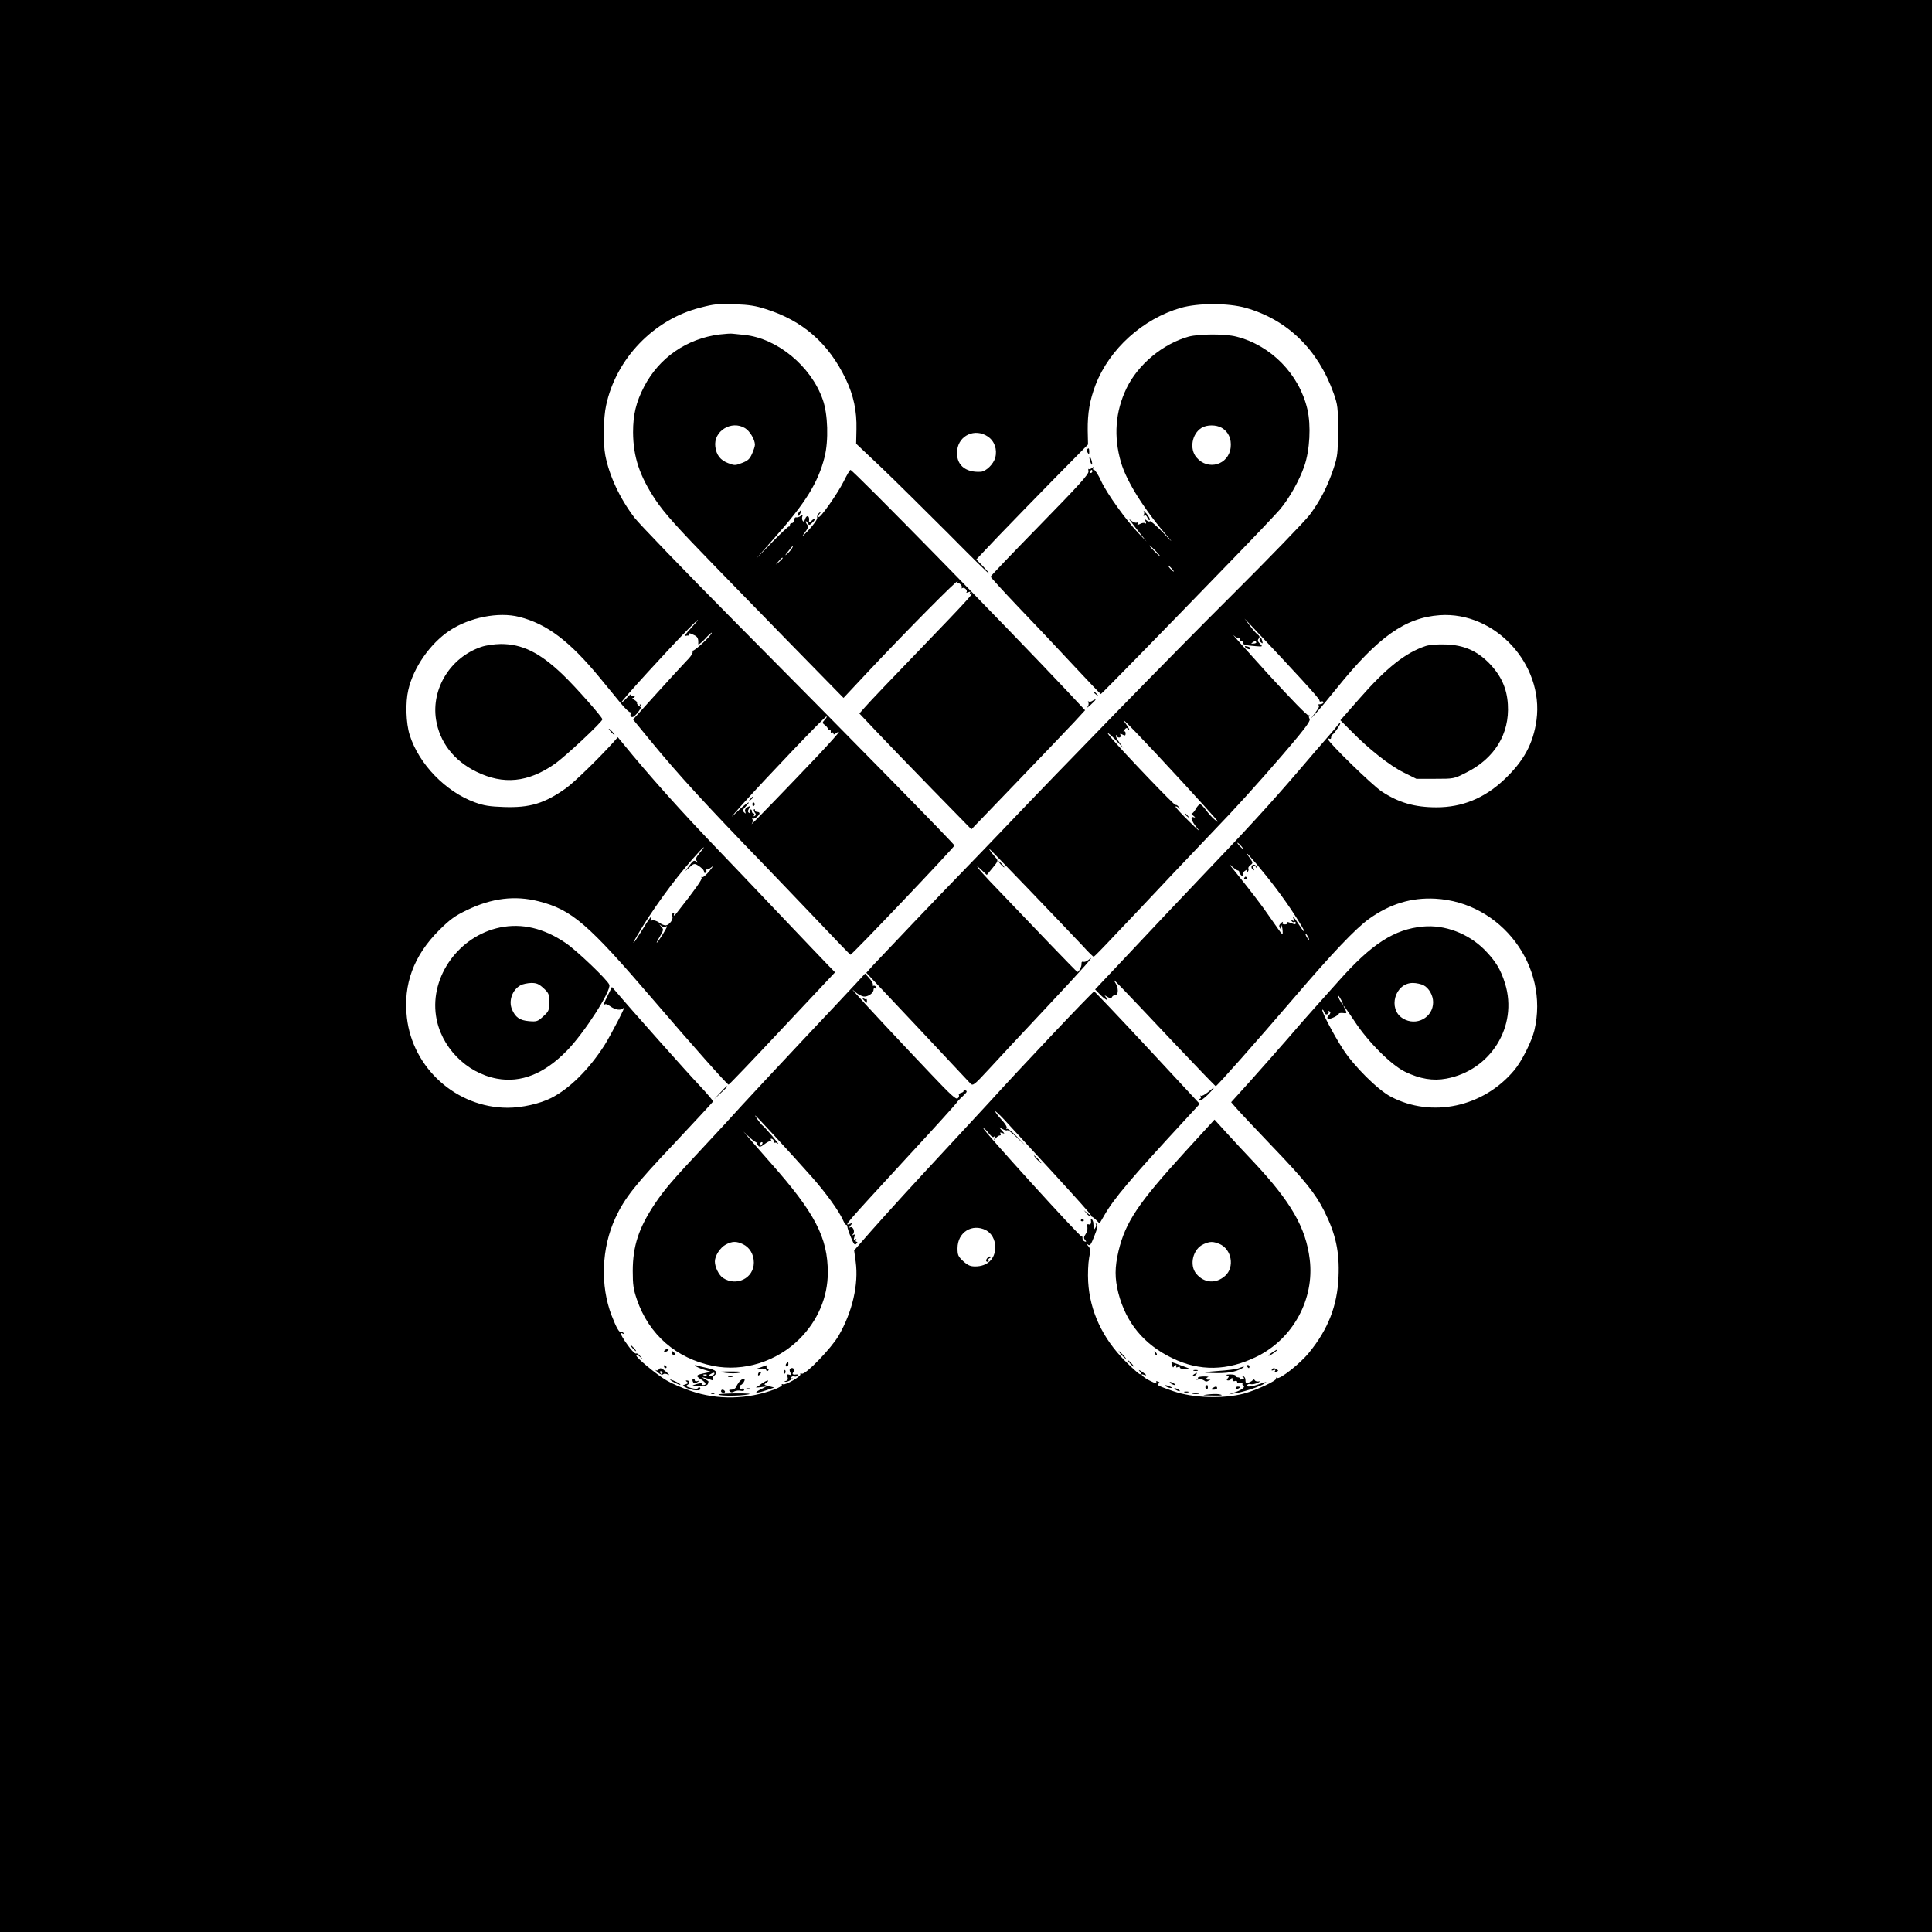
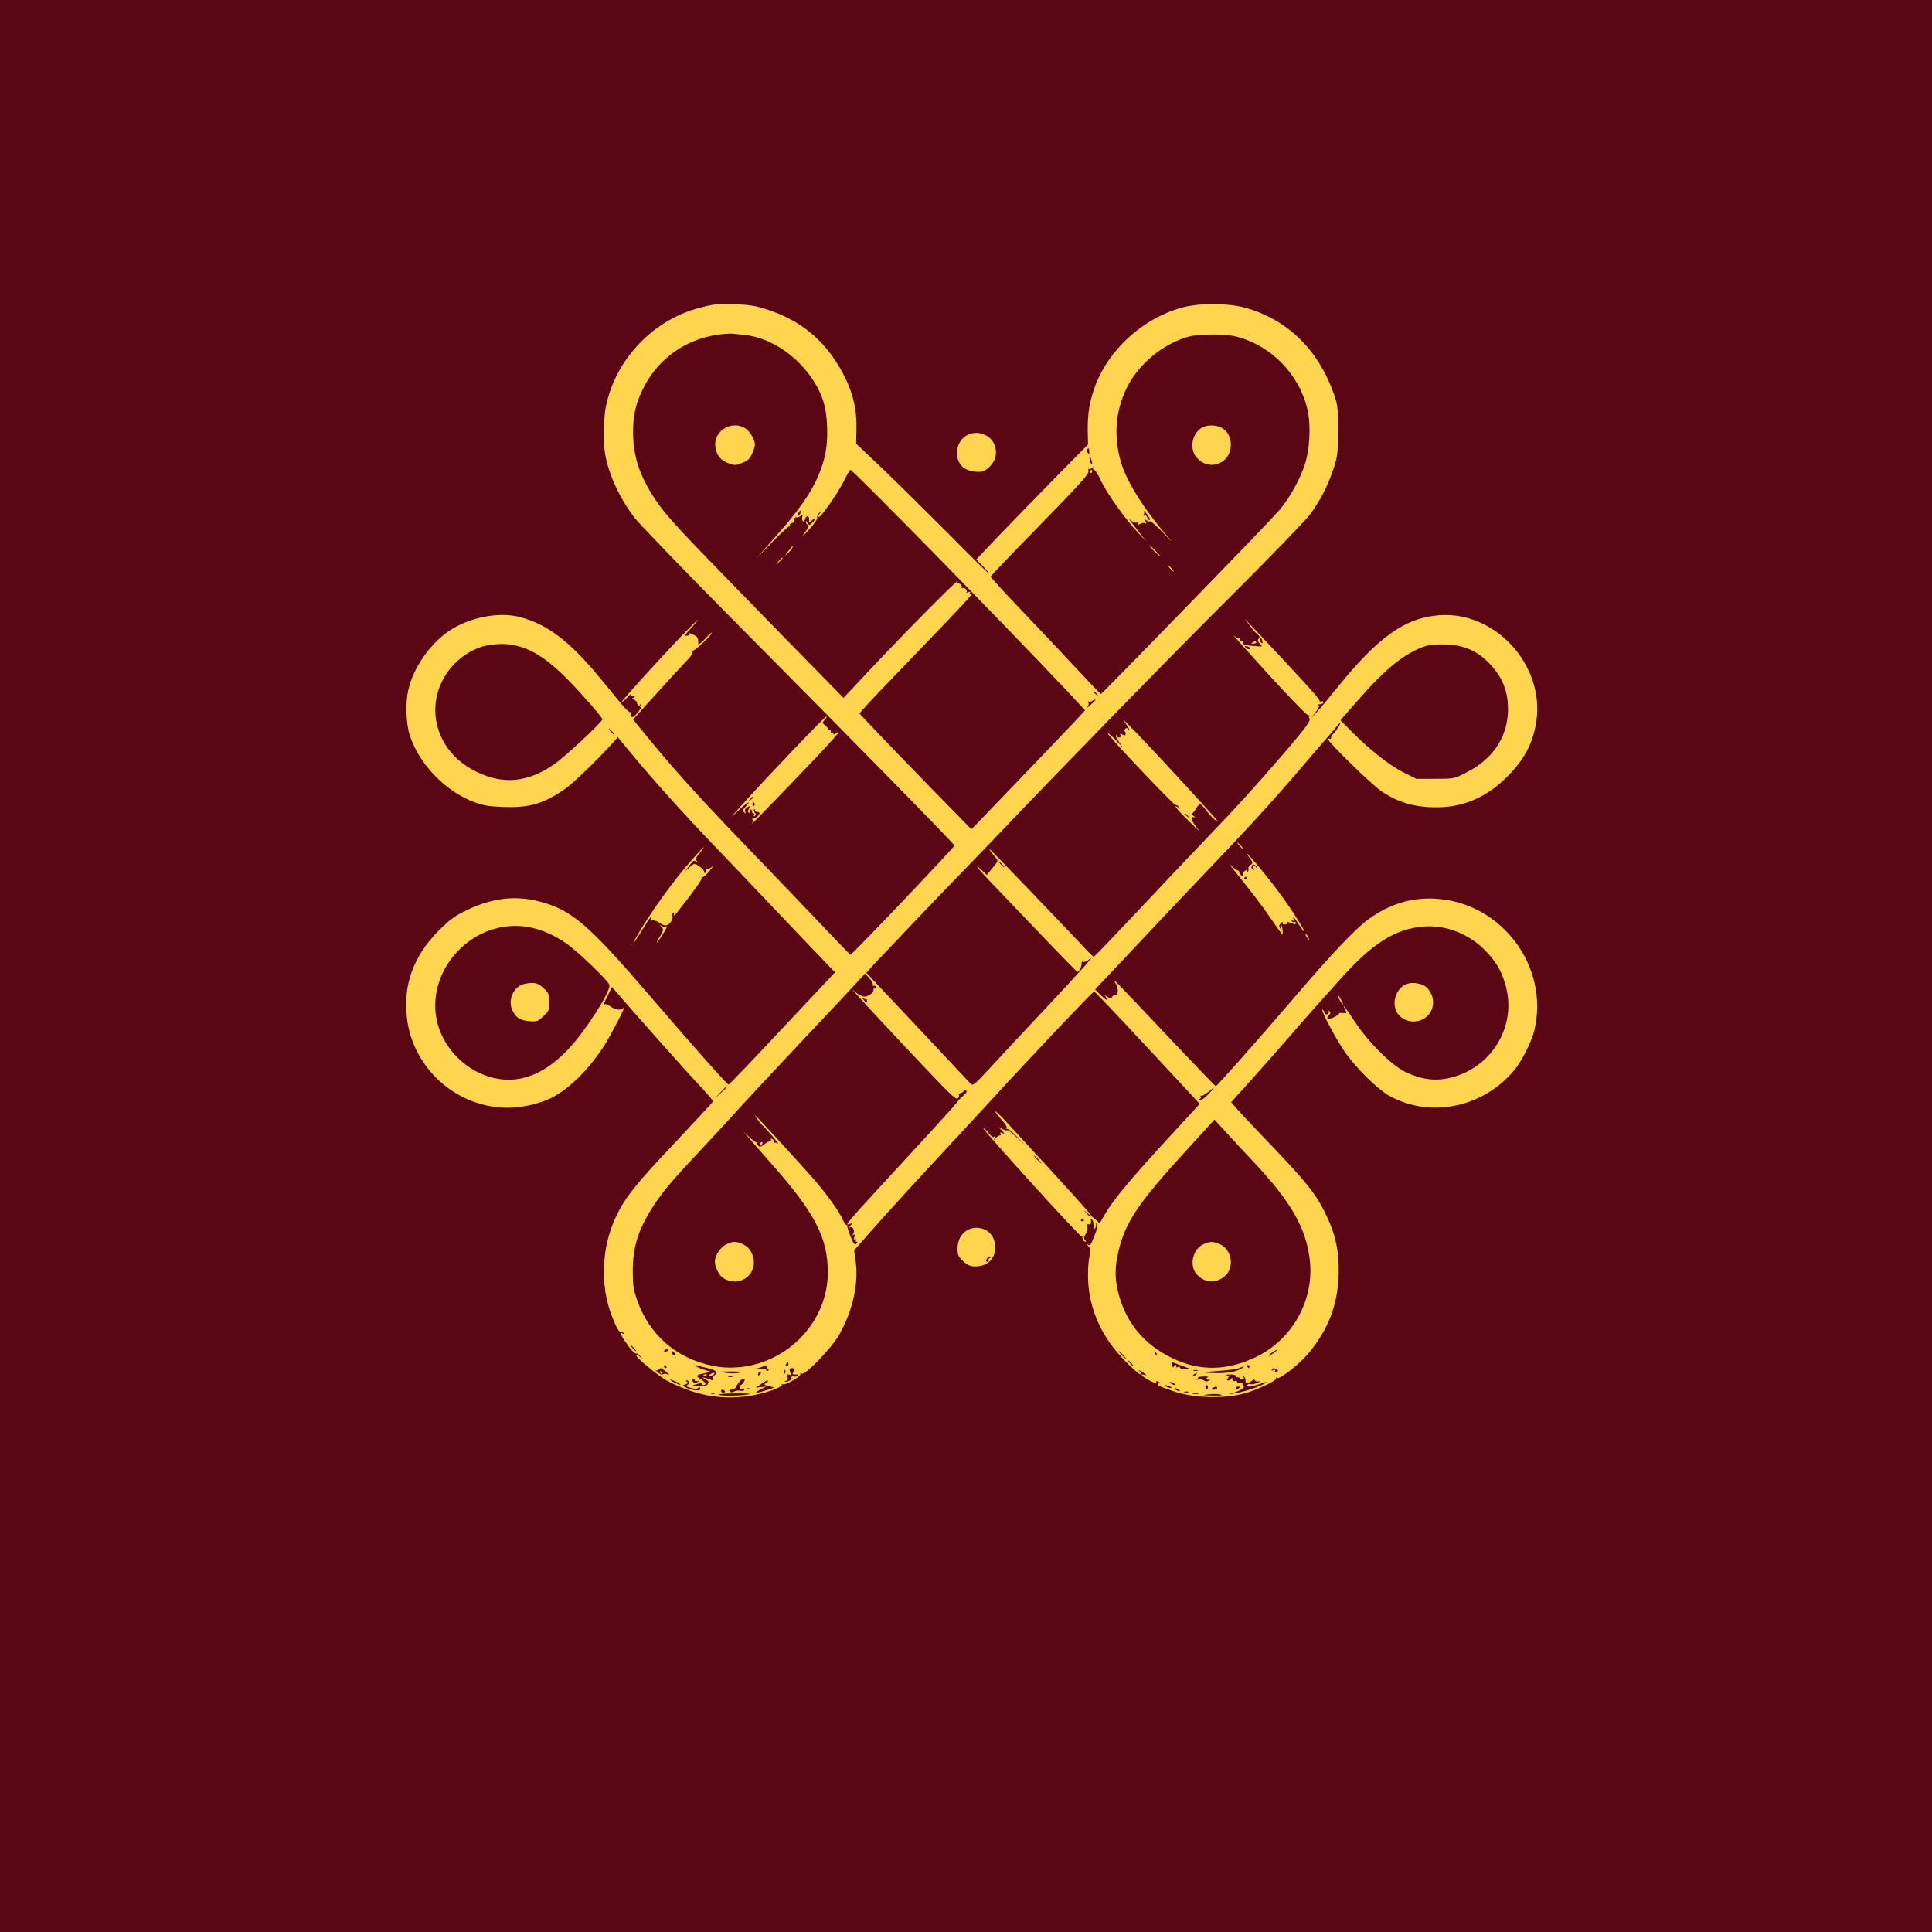
<svg xmlns="http://www.w3.org/2000/svg" version="1.0" width="1254pt" height="1254pt" viewBox="0 0 1254 1254" preserveAspectRatio="xMidYMid meet">
-   <g transform="translate(0,1254) scale(0.1,-0.1)" fill="#000000" stroke="none">
+   <rect width="1254" height="1254" fill="#FFD54F" />
+   <g transform="translate(0,1254) scale(0.1,-0.1)" fill="#5A0615" stroke="none">
    <path d="M0 6270 l0 -6270 6270 0 6270 0 0 6270 0 6270 -6270 0 -6270 0 0 -6270z m4970 4264 c240 -75 408 -222 520 -455 50 -105 72 -206 69 -326 l-2 -93 164 -155 c90 -86 284 -278 432 -426 147 -149 267 -267 267 -262 0 4 -19 26 -42 50 l-41 42 145 153 c81 84 244 252 363 373 l217 220 -2 92 c-1 113 13 195 51 295 90 233 307 429 554 500 113 32 305 32 420 0 272 -77 471 -272 572 -557 26 -75 28 -90 27 -240 0 -148 -2 -166 -28 -245 -38 -115 -87 -210 -154 -300 -31 -41 -259 -277 -508 -525 -379 -377 -1091 -1107 -1489 -1525 -55 -58 -170 -177 -255 -265 -153 -157 -492 -513 -582 -609 l-45 -50 330 -350 c181 -193 337 -359 346 -369 16 -16 23 -11 121 95 57 62 225 243 374 401 245 261 328 355 270 306 -10 -9 -25 -14 -31 -12 -7 3 -13 0 -13 -6 0 -19 -2 -26 -12 -44 -5 -10 -12 -17 -16 -15 -6 2 -284 291 -567 588 -76 80 -110 126 -54 73 l34 -32 38 46 c37 45 37 47 19 67 -28 32 -45 56 -40 56 4 0 464 -479 608 -632 34 -38 65 -68 69 -68 3 0 64 62 135 138 72 75 243 256 380 402 138 145 302 318 365 384 128 136 327 361 450 510 58 71 78 102 71 111 -5 6 -6 16 -2 20 4 5 2 5 -5 2 -7 -4 -111 103 -264 270 -139 153 -239 266 -223 250 17 -15 34 -24 38 -20 4 5 6 1 4 -7 -2 -8 3 -14 9 -13 7 2 12 -2 10 -8 -2 -13 17 -18 84 -23 46 -4 46 -3 27 16 -15 15 -17 23 -8 33 8 10 7 16 -7 27 -10 7 -33 33 -51 58 l-34 45 38 -40 c285 -301 449 -480 448 -490 -1 -8 5 -11 12 -8 8 3 14 0 14 -6 0 -6 -10 -11 -22 -12 -13 0 -17 -3 -10 -6 8 -3 3 -17 -19 -46 l-31 -42 37 40 c20 22 80 94 133 160 269 333 443 456 667 472 359 25 676 -319 628 -680 -21 -154 -83 -268 -212 -389 -127 -119 -270 -178 -437 -178 -141 0 -246 30 -356 103 -60 39 -348 320 -348 339 0 5 5 6 10 3 6 -3 10 0 10 9 0 8 4 16 8 18 11 4 52 64 52 75 0 4 -7 -1 -16 -12 -8 -11 -36 -45 -63 -75 -27 -30 -116 -134 -198 -230 -176 -205 -336 -380 -633 -690 -118 -124 -320 -337 -448 -474 l-234 -248 33 -34 c33 -34 63 -48 38 -17 -13 15 -12 15 10 2 18 -11 25 -11 28 -1 3 6 11 12 18 12 27 0 27 50 0 88 -30 42 19 -9 385 -397 146 -154 268 -281 271 -281 8 0 264 289 505 570 252 295 404 454 490 516 136 97 274 139 429 131 430 -23 743 -439 644 -855 -17 -71 -82 -201 -131 -259 -200 -239 -535 -311 -801 -171 -84 44 -239 198 -310 308 -62 96 -142 249 -134 256 3 3 8 -4 12 -15 4 -12 12 -18 20 -14 8 3 12 10 8 16 -4 6 -1 7 6 3 9 -6 8 -12 -4 -26 -12 -14 -13 -19 -3 -22 13 -5 68 22 68 33 0 3 11 5 25 4 28 -4 29 -2 15 26 -25 46 2 11 61 -78 87 -134 240 -287 330 -330 95 -46 181 -60 266 -44 289 53 467 341 382 617 -29 93 -62 147 -135 221 -106 105 -257 162 -398 149 -185 -17 -333 -112 -546 -352 -58 -65 -130 -145 -160 -179 -30 -33 -109 -123 -175 -200 -66 -76 -175 -199 -242 -274 l-122 -135 32 -37 c18 -21 124 -134 236 -251 210 -219 279 -305 336 -418 75 -150 100 -264 93 -428 -8 -187 -67 -339 -191 -491 -56 -70 -190 -176 -208 -165 -7 4 -10 3 -6 -3 8 -13 -127 -76 -208 -98 -135 -36 -332 -29 -459 15 -100 35 -111 41 -97 49 10 6 9 10 -4 14 -9 4 -13 3 -10 -3 9 -15 -1 -12 -45 10 -40 20 -68 49 -37 37 25 -9 21 -2 -10 19 -24 15 -26 15 -14 1 10 -12 10 -17 1 -17 -6 0 -51 39 -98 87 -147 148 -228 324 -239 513 -3 53 0 121 6 154 10 52 9 62 -7 80 -13 15 -13 18 -1 8 14 -10 19 -3 42 55 20 50 24 70 15 78 -7 7 -9 7 -5 0 3 -6 2 -17 -4 -25 -7 -12 -9 -11 -10 5 -1 11 -3 25 -3 32 -1 6 -5 15 -9 20 -5 4 -8 4 -7 -2 5 -23 -1 -37 -13 -32 -10 4 -13 -2 -9 -18 2 -13 -3 -34 -12 -46 -12 -18 -13 -26 -3 -37 10 -12 9 -14 -3 -10 -8 3 -14 12 -14 21 1 9 -2 15 -6 12 -9 -6 -644 694 -637 701 3 3 18 -10 33 -30 20 -25 31 -32 37 -23 6 8 7 5 3 -8 -6 -19 -5 -19 8 -2 7 9 19 17 25 17 7 0 9 5 5 12 -5 8 -2 9 11 4 18 -6 18 -6 -1 15 l-19 22 23 -12 c13 -7 26 -10 30 -7 3 4 31 -17 61 -46 l56 -53 -54 57 c-30 31 -59 54 -64 51 -6 -3 -7 -1 -3 5 4 7 -11 31 -34 55 -22 24 -40 48 -40 53 0 5 26 -19 58 -53 539 -585 615 -670 541 -608 l-24 20 19 -23 c11 -12 22 -20 24 -17 3 3 18 -6 33 -20 l26 -26 31 53 c60 106 171 238 528 624 l91 99 -339 365 c-187 201 -343 365 -346 365 -9 0 -473 -490 -686 -725 -23 -25 -129 -140 -236 -255 -266 -286 -405 -439 -531 -581 l-105 -120 10 -73 c20 -146 -21 -326 -111 -481 -47 -81 -215 -255 -238 -246 -9 3 -13 2 -10 -4 7 -12 -96 -72 -113 -65 -7 3 -11 1 -7 -4 3 -5 -18 -18 -47 -29 -178 -66 -371 -70 -545 -10 -56 19 -127 50 -158 69 -69 41 -195 146 -195 161 0 6 10 3 23 -8 l22 -19 -19 22 c-10 13 -22 21 -26 18 -9 -5 -38 27 -74 80 -28 42 -33 61 -14 49 7 -4 8 -3 4 5 -4 6 -11 9 -16 6 -10 -6 -30 28 -60 106 -75 194 -66 439 24 633 59 128 128 216 383 485 136 145 249 267 251 271 2 5 -39 53 -90 107 -78 82 -449 499 -539 606 l-27 31 -32 -65 c-18 -35 -27 -59 -20 -52 10 9 19 7 39 -7 35 -26 73 -31 89 -11 25 31 -81 -174 -125 -244 -102 -158 -226 -281 -346 -342 -74 -37 -189 -63 -282 -63 -331 0 -617 256 -654 585 -25 216 44 402 209 567 73 72 102 93 181 131 162 78 311 96 465 57 216 -55 320 -145 749 -645 240 -280 475 -545 484 -545 4 0 161 164 349 365 l342 364 -37 38 c-21 21 -170 178 -332 348 -162 171 -336 353 -386 405 -237 246 -458 493 -622 695 l-33 40 -31 -35 c-92 -102 -251 -257 -304 -295 -140 -100 -236 -129 -405 -123 -91 3 -130 9 -187 30 -189 68 -365 249 -424 438 -24 76 -28 210 -9 291 33 146 142 302 268 386 130 86 318 123 452 89 181 -46 327 -157 524 -396 43 -52 103 -125 133 -162 30 -37 60 -65 66 -61 6 3 7 1 3 -5 -12 -19 4 -35 20 -21 31 26 55 67 43 75 -8 5 -9 3 -4 -7 8 -12 6 -12 -8 0 -10 8 -15 16 -12 19 3 3 -5 12 -17 19 -13 7 -17 12 -10 13 6 0 12 4 12 10 0 5 -7 6 -17 3 -12 -5 -14 -3 -9 8 4 8 -7 -1 -24 -19 -17 -19 -33 -32 -36 -30 -5 5 310 351 437 479 79 80 79 73 -1 -15 -20 -22 -28 -36 -18 -33 9 3 19 3 21 -1 2 -4 2 -1 1 6 -4 15 -1 15 31 0 24 -11 29 -23 27 -58 0 -8 19 7 44 33 24 27 44 44 44 40 0 -16 -116 -124 -125 -116 -4 5 -5 2 0 -5 5 -10 -10 -33 -47 -70 -30 -32 -119 -128 -197 -215 l-142 -157 113 -138 c181 -220 353 -408 744 -812 66 -69 217 -226 335 -350 117 -124 216 -226 219 -227 7 -4 675 698 675 709 0 9 -632 654 -1435 1463 -322 325 -610 624 -642 665 -96 127 -163 271 -189 404 -15 78 -13 243 5 324 64 304 310 559 611 635 92 24 112 26 230 22 85 -3 131 -10 195 -31z m1441 -827 c44 -29 63 -84 49 -137 -11 -42 -59 -89 -93 -92 -104 -7 -165 48 -154 141 11 96 116 143 198 88z m1743 -1335 c2 -4 -5 -9 -17 -9 -17 -2 -19 0 -7 7 18 12 18 12 24 2z m-2800 -503 c-18 -20 -18 -21 1 -36 11 -8 19 -19 18 -24 -2 -5 3 -8 10 -6 6 1 11 -4 9 -11 -1 -8 2 -11 8 -7 5 3 10 1 10 -6 0 -8 4 -8 15 1 9 7 17 11 20 9 2 -3 -60 -72 -137 -154 -178 -188 -447 -466 -429 -443 7 9 9 23 5 30 -4 7 -3 10 1 5 9 -7 45 20 45 35 0 4 -7 8 -15 8 -8 0 -15 5 -15 12 0 6 -3 8 -6 5 -4 -4 -1 -13 5 -21 9 -11 9 -16 0 -22 -8 -4 -9 -3 -5 4 4 7 2 12 -3 12 -6 0 -11 7 -11 16 0 8 -5 12 -10 9 -6 -4 -7 -11 -4 -17 4 -7 2 -8 -4 -4 -9 5 -9 13 -1 27 9 19 9 19 -10 10 -13 -8 -18 -17 -14 -29 5 -14 3 -15 -7 -5 -11 11 -10 17 10 38 48 51 3 23 -59 -37 -48 -47 -39 -35 34 47 162 181 539 575 549 575 5 0 1 -9 -10 -21z m2320 -404 c230 -251 259 -284 210 -245 -17 14 -42 42 -57 63 -15 20 -32 37 -37 37 -6 0 -19 -13 -28 -30 -9 -16 -21 -30 -26 -30 -6 0 -1 -7 10 -15 13 -10 14 -13 3 -10 -28 10 -17 -24 24 -73 22 -26 -1 -7 -51 43 -51 49 -92 94 -92 99 0 4 8 2 18 -5 15 -13 16 -12 3 3 -7 10 -17 16 -21 13 -7 -4 -336 340 -421 440 -40 47 -10 27 44 -30 l38 -40 -27 38 c-15 21 -24 40 -20 44 3 3 6 2 6 -4 0 -5 6 -10 14 -10 8 0 12 6 9 15 -5 11 -2 12 13 4 16 -9 20 -7 20 8 0 10 -5 16 -11 12 -5 -3 -4 2 4 12 11 13 16 14 22 4 5 -7 9 -9 9 -4 0 4 -14 27 -31 50 -42 56 121 -113 375 -389z m381 -415 c10 -11 16 -20 13 -20 -3 0 -13 9 -23 20 -10 11 -16 20 -13 20 3 0 13 -9 23 -20z m-3514 -47 c-25 -30 -28 -40 -18 -52 10 -14 10 -14 -4 -3 -14 10 -20 7 -44 -25 l-28 -38 29 26 c24 23 32 25 49 15 29 -17 45 -33 45 -46 0 -6 5 -8 10 -5 6 4 7 12 4 18 -4 7 -3 9 1 4 5 -4 20 3 34 15 14 13 9 3 -13 -24 -21 -26 -43 -45 -49 -41 -6 3 -7 1 -3 -5 5 -9 -42 -76 -162 -228 -14 -17 -21 -22 -18 -11 4 11 2 16 -5 12 -6 -4 -8 -14 -5 -22 8 -19 -18 -56 -41 -59 -9 -2 -29 6 -45 18 -16 11 -36 17 -44 14 -12 -4 -15 -2 -10 9 13 34 -6 10 -55 -70 -55 -90 -80 -118 -33 -37 88 152 234 355 357 494 70 80 103 108 48 41z m3678 -148 c87 -108 169 -224 230 -327 33 -56 18 -46 -19 12 -33 51 -44 63 -33 33 5 -12 3 -14 -7 -8 -9 5 -11 4 -6 -4 4 -6 12 -9 17 -6 5 4 9 1 9 -4 0 -13 -2 -13 -35 -1 -17 7 -24 7 -20 0 3 -6 -3 -10 -15 -10 -14 0 -19 4 -14 13 4 6 -1 5 -11 -4 -14 -14 -15 -21 -6 -35 11 -17 11 -16 5 6 -3 14 -3 22 1 18 5 -5 9 -22 10 -38 2 -37 6 -40 -80 83 -56 82 -121 167 -254 332 -13 17 -12 17 9 -2 14 -12 30 -23 35 -23 6 -1 9 -6 8 -10 -1 -4 5 -14 14 -22 14 -11 16 -11 11 3 -4 9 2 20 13 27 15 10 17 9 13 -6 -5 -14 -4 -14 4 -2 6 8 8 18 5 23 -3 4 3 14 13 22 18 13 18 15 -5 47 -54 73 16 -2 108 -117z m-3899 -330 c16 10 12 0 -21 -54 -39 -62 -51 -68 -15 -8 24 41 24 45 8 62 -16 18 -16 18 0 6 9 -7 22 -10 28 -6z m4170 -65 c6 -11 8 -20 6 -20 -3 0 -10 9 -16 20 -6 11 -8 20 -6 20 3 0 10 -9 16 -20z m750 -315 c35 -18 62 -66 62 -110 0 -100 -110 -159 -197 -105 -99 61 -51 230 65 230 23 0 54 -7 70 -15z m-535 -95 c9 -16 13 -30 11 -30 -3 0 -12 14 -21 30 -9 17 -13 30 -11 30 3 0 12 -13 21 -30z m-2305 -1495 c36 -19 60 -62 60 -110 0 -76 -51 -125 -130 -125 -32 0 -48 7 -78 34 -33 31 -37 39 -37 84 0 104 95 163 185 117z" />
    <path d="M4670 10369 c-212 -27 -391 -150 -489 -338 -53 -102 -72 -183 -72 -297 1 -159 42 -283 146 -439 56 -84 142 -180 395 -440 398 -409 546 -561 680 -697 l145 -148 162 173 c254 270 585 604 579 584 -3 -10 -2 -16 2 -14 10 7 32 -19 24 -29 -4 -4 -2 -4 4 -1 14 8 37 -16 27 -27 -4 -4 1 -4 11 0 15 6 17 4 11 -6 -6 -9 -4 -11 5 -5 37 23 -24 -44 -320 -351 -179 -185 -342 -356 -363 -381 l-39 -44 106 -112 c58 -61 221 -231 363 -376 l258 -264 300 312 c165 172 331 345 369 386 l69 75 -119 127 c-375 399 -1387 1433 -1404 1433 -4 0 -24 -34 -44 -75 -39 -78 -153 -241 -163 -231 -3 3 0 14 8 23 13 16 12 17 -4 4 -9 -8 -15 -21 -13 -30 3 -10 -18 -40 -55 -81 -42 -44 -51 -51 -29 -22 24 32 30 46 21 55 -6 6 -11 16 -11 22 0 5 5 2 11 -8 10 -18 12 -18 30 -1 10 9 19 21 19 26 0 5 -7 2 -16 -6 -17 -17 -25 -20 -23 -8 6 35 -16 44 -26 11 -5 -16 -9 -18 -15 -9 -5 7 -5 20 -2 29 5 13 3 14 -10 3 -9 -7 -22 -11 -29 -10 -8 2 -14 -5 -14 -17 0 -11 -7 -20 -15 -20 -8 -1 -14 -6 -13 -13 2 -7 -1 -11 -6 -9 -4 1 -54 -45 -110 -103 l-102 -105 117 133 c202 227 284 359 326 525 27 107 22 280 -12 374 -76 217 -296 397 -507 419 -32 3 -67 7 -78 8 -11 2 -49 -1 -85 -5z m166 -608 c31 -19 64 -74 64 -108 0 -10 -9 -37 -19 -59 -15 -34 -28 -45 -65 -59 -43 -17 -49 -17 -90 -1 -50 19 -76 52 -83 106 -14 101 104 175 193 121z m305 -779 c-5 -9 -19 -26 -32 -37 -17 -15 -15 -10 7 17 32 41 40 48 25 20z m-61 -65 c0 -2 -10 -12 -22 -23 l-23 -19 19 23 c18 21 26 27 26 19z" />
    <path d="M7715 10355 c-168 -47 -328 -180 -403 -335 -73 -152 -85 -313 -36 -481 37 -127 156 -314 309 -489 31 -36 18 -25 -28 25 -47 49 -89 86 -93 82 -4 -4 -13 -2 -21 5 -11 9 -12 7 -7 -7 5 -13 4 -16 -4 -11 -6 4 -21 2 -33 -5 -17 -8 -20 -8 -14 1 5 8 3 11 -6 8 -8 -3 -23 2 -34 11 -19 15 -19 15 -5 -4 8 -11 34 -45 58 -75 l44 -55 -53 55 c-82 86 -204 256 -241 336 -18 40 -39 73 -46 74 -8 0 -10 5 -6 13 6 9 5 9 -8 0 -8 -7 -18 -10 -21 -7 -4 4 -4 -3 -2 -15 3 -18 -57 -85 -315 -349 -176 -180 -320 -330 -320 -335 0 -4 80 -92 178 -195 99 -103 259 -272 356 -377 97 -104 179 -190 181 -190 4 0 384 388 861 881 144 148 280 292 303 319 61 73 126 189 157 280 36 103 44 264 20 368 -53 228 -236 415 -461 472 -73 19 -241 18 -310 0z m215 -592 c43 -25 64 -71 58 -127 -13 -114 -148 -153 -222 -65 -47 55 -30 153 33 192 34 21 95 21 131 0z m-840 -283 c0 -5 -5 -10 -11 -10 -5 0 -7 5 -4 10 3 6 8 10 11 10 2 0 4 -4 4 -10z m410 -515 c19 -19 32 -35 29 -35 -3 0 -20 16 -39 35 -19 19 -32 35 -29 35 3 0 20 -16 39 -35z m105 -115 c10 -11 16 -20 13 -20 -3 0 -13 9 -23 20 -10 11 -16 20 -13 20 3 0 13 -9 23 -20z" />
    <path d="M7056 9622 c-2 -4 -1 -14 5 -22 7 -12 9 -10 9 8 0 23 -5 28 -14 14z" />
    <path d="M7071 9570 c0 -8 4 -24 9 -35 5 -13 9 -14 9 -5 0 8 -4 24 -9 35 -5 13 -9 14 -9 5z" />
    <path d="M7423 9223 c5 -7 5 -18 1 -24 -4 -8 -3 -9 5 -5 7 4 14 -2 19 -15 5 -12 11 -18 15 -13 3 5 -7 23 -21 40 -15 16 -23 24 -19 17z" />
    <path d="M5182 9210 c-7 -11 -8 -20 -3 -20 9 0 24 30 18 36 -1 2 -8 -6 -15 -16z" />
    <path d="M8176 8391 c-3 -5 1 -14 8 -20 12 -10 13 -8 9 8 -6 23 -9 25 -17 12z" />
    <path d="M3123 8341 c-199 -68 -324 -270 -293 -471 23 -147 116 -268 262 -339 175 -86 336 -70 509 51 70 49 309 273 309 289 0 14 -177 214 -259 292 -149 142 -262 197 -400 197 -46 -1 -96 -8 -128 -19z" />
    <path d="M9254 8347 c-131 -43 -257 -143 -431 -342 l-123 -140 68 -68 c116 -119 252 -226 341 -270 l84 -42 122 0 c120 0 122 0 197 38 188 92 287 253 275 445 -6 104 -44 188 -122 268 -80 81 -164 117 -280 121 -55 2 -106 -2 -131 -10z" />
    <path d="M8080 8345 c0 -10 29 -24 34 -17 3 6 -3 12 -14 15 -11 3 -20 4 -20 2z" />
    <path d="M7100 8046 c0 -2 8 -10 18 -17 15 -13 16 -12 3 4 -13 16 -21 21 -21 13z" />
    <path d="M7090 7991 c-8 -6 -18 -7 -24 -4 -5 3 -6 1 -2 -6 4 -6 2 -20 -5 -29 -7 -9 1 -4 19 12 39 36 44 46 12 27z" />
    <path d="M3965 7790 c10 -11 20 -20 23 -20 3 0 -3 9 -13 20 -10 11 -20 20 -23 20 -3 0 3 -9 13 -20z" />
    <path d="M6495 6930 c10 -11 20 -20 23 -20 3 0 -3 9 -13 20 -10 11 -20 20 -23 20 -3 0 3 -9 13 -20z" />
    <path d="M3245 6520 c-265 -55 -454 -316 -415 -574 30 -200 195 -370 395 -407 157 -29 308 31 455 182 112 114 288 388 275 427 -9 29 -211 222 -283 271 -143 97 -284 130 -427 101z m283 -394 c34 -32 37 -38 37 -91 0 -53 -3 -59 -39 -92 -36 -33 -42 -35 -92 -31 -61 5 -89 25 -111 77 -23 55 2 127 56 156 14 8 45 14 69 15 35 0 49 -6 80 -34z" />
    <path d="M5560 6161 c-30 -33 -190 -203 -355 -378 -165 -176 -340 -363 -390 -418 -49 -55 -160 -175 -246 -267 -209 -223 -256 -279 -319 -372 -104 -156 -143 -274 -143 -436 0 -88 4 -118 27 -185 78 -228 256 -383 495 -431 198 -39 413 28 561 176 118 118 183 271 183 430 0 228 -83 388 -377 719 -56 63 -116 133 -135 155 l-35 41 40 -38 c22 -20 43 -35 47 -32 4 3 5 2 2 -2 -3 -3 0 -12 6 -19 9 -11 17 -9 43 11 18 14 36 22 41 17 5 -4 5 -1 0 7 -5 9 -3 12 6 9 8 -3 13 -12 11 -19 -2 -8 0 -11 4 -7 4 4 14 2 23 -5 9 -6 -8 16 -38 51 -29 34 -57 64 -62 67 -10 7 -52 65 -47 65 5 0 241 -257 368 -400 90 -102 175 -219 202 -280 7 -16 16 -30 20 -30 5 0 8 -6 8 -12 0 -7 10 -38 23 -69 19 -46 25 -53 35 -42 8 8 9 13 2 13 -6 0 -8 5 -4 12 5 7 3 8 -6 3 -9 -6 -10 -2 -5 15 5 17 4 21 -6 15 -11 -6 -11 -5 -2 5 15 17 -2 54 -20 43 -7 -4 -5 2 3 12 14 17 13 18 -2 12 -41 -15 -51 -26 366 427 177 191 323 353 325 358 2 5 19 24 39 42 30 28 32 34 18 39 -9 4 -15 3 -12 -2 3 -5 -4 -11 -15 -14 -12 -3 -18 -10 -15 -15 3 -5 0 -15 -8 -21 -11 -9 -46 23 -172 156 -197 207 -448 476 -488 523 -29 33 -29 33 -3 10 15 -13 39 -26 53 -28 28 -3 64 22 64 45 0 8 5 11 11 7 7 -4 10 -1 7 7 -3 8 -11 13 -17 11 -7 -1 -10 2 -6 7 3 6 -7 24 -22 41 l-28 31 -55 -60z m-618 -1053 c-7 -7 -12 -8 -12 -2 0 6 3 14 7 17 3 4 9 5 12 2 2 -3 -1 -11 -7 -17z m-119 -644 c43 -21 70 -66 70 -119 0 -101 -112 -157 -200 -100 -27 18 -53 71 -53 107 0 37 34 90 71 110 42 22 68 23 112 2z" />
    <path d="M5604 6052 c23 -26 23 -26 23 -7 0 8 -3 13 -5 10 -3 -3 -12 1 -21 7 -10 8 -9 4 3 -10z" />
    <path d="M4675 5448 l-40 -43 43 40 c23 21 42 40 42 42 0 8 -9 0 -45 -39z" />
    <path d="M7839 5450 c-20 -16 -40 -26 -44 -22 -5 4 -5 2 -2 -5 4 -6 2 -13 -5 -15 -8 -3 -8 -7 -2 -11 6 -3 30 14 54 38 51 52 50 58 -1 15z" />
    <path d="M7689 5061 c-300 -329 -384 -453 -429 -641 -25 -107 -25 -176 -1 -273 50 -193 165 -333 349 -422 178 -87 359 -84 550 10 235 116 375 373 343 631 -25 206 -122 374 -364 632 -51 53 -128 137 -173 186 l-81 89 -194 -212z m226 -595 c80 -34 100 -151 37 -207 -59 -53 -136 -48 -187 13 -48 57 -22 163 48 193 41 18 60 18 102 1z" />
    <path d="M6730 5015 c13 -14 26 -25 28 -25 3 0 -5 11 -18 25 -13 14 -26 25 -28 25 -3 0 5 -11 18 -25z" />
    <path d="M7016 4622 c-3 -5 1 -9 9 -9 8 0 12 4 9 9 -3 4 -7 8 -9 8 -2 0 -6 -4 -9 -8z" />
    <path d="M4105 3790 c10 -11 20 -20 23 -20 3 0 -3 9 -13 20 -10 11 -20 20 -23 20 -3 0 3 -9 13 -20z" />
    <path d="M4320 3780 c-8 -5 -12 -11 -9 -14 2 -3 11 -1 19 4 8 5 12 11 9 14 -2 3 -11 1 -19 -4z" />
    <path d="M8255 3760 c-16 -11 -25 -20 -20 -20 10 0 64 39 55 40 -3 0 -18 -9 -35 -20z" />
    <path d="M4363 3757 c0 -8 6 -14 14 -14 9 0 10 4 2 14 -6 7 -12 13 -14 13 -1 0 -2 -6 -2 -13z" />
    <path d="M7280 3745 c13 -14 26 -25 28 -25 3 0 -5 11 -18 25 -13 14 -26 25 -28 25 -3 0 5 -11 18 -25z" />
    <path d="M7496 3757 c3 -10 9 -15 12 -12 3 3 0 11 -7 18 -10 9 -11 8 -5 -6z" />
    <path d="M7335 3690 c10 -11 20 -20 23 -20 3 0 -3 9 -13 20 -10 11 -20 20 -23 20 -3 0 3 -9 13 -20z" />
    <path d="M5107 3693 c-10 -9 -9 -23 1 -23 5 0 9 7 9 15 0 17 -1 18 -10 8z" />
    <path d="M7608 3678 c3 -12 7 -17 10 -10 2 6 8 12 13 12 6 0 7 -4 4 -10 -4 -6 1 -7 11 -3 10 3 15 2 12 -3 -3 -5 13 -10 36 -11 41 -1 40 -1 -24 23 -36 13 -66 24 -67 24 0 0 1 -10 5 -22z" />
    <path d="M4310 3670 c0 -5 5 -10 11 -10 5 0 7 5 4 10 -3 6 -8 10 -11 10 -2 0 -4 -4 -4 -10z" />
    <path d="M4515 3673 c6 -5 30 -16 54 -23 l45 -14 -31 -7 c-66 -13 -71 -18 -35 -41 34 -21 42 -38 16 -38 -8 0 -13 4 -9 10 4 7 -49 -5 -62 -15 -2 0 20 -2 47 -2 35 0 50 4 55 15 3 8 4 16 3 17 -2 1 -12 8 -23 14 l-20 12 20 -4 c11 -3 29 -8 39 -13 13 -5 17 -4 13 3 -4 6 0 16 8 23 27 23 15 37 -42 50 -32 7 -65 15 -73 18 -10 3 -12 2 -5 -5z m120 -53 c-3 -5 -14 -10 -23 -10 -15 0 -15 2 -2 10 20 13 33 13 25 0z m-48 -6 c-3 -3 -12 -4 -19 -1 -8 3 -5 6 6 6 11 1 17 -2 13 -5z" />
    <path d="M4935 3664 l-40 -13 37 5 c24 3 38 0 41 -8 2 -8 8 -9 13 -4 5 5 4 11 -4 13 -6 3 -10 9 -6 14 3 5 4 9 2 8 -2 0 -21 -7 -43 -15z" />
    <path d="M8095 3670 c3 -5 8 -10 11 -10 2 0 4 5 4 10 0 6 -5 10 -11 10 -5 0 -7 -4 -4 -10z" />
    <path d="M8040 3659 c-14 -6 -77 -14 -140 -18 -65 -5 -95 -9 -70 -11 100 -7 171 0 212 19 44 20 42 28 -2 10z" />
    <path d="M4269 3633 c16 -14 29 -19 35 -13 5 5 17 5 30 -1 14 -8 12 -3 -8 15 -32 28 -42 31 -51 16 -4 -6 -12 -7 -19 -3 -7 4 -1 -2 13 -14z m31 -3 c0 -5 -2 -10 -4 -10 -3 0 -8 5 -11 10 -3 6 -1 10 4 10 6 0 11 -4 11 -10z" />
    <path d="M5127 3654 c-3 -4 -2 -15 4 -25 8 -15 6 -17 -7 -12 -14 5 -16 2 -12 -15 4 -14 1 -22 -11 -25 -13 -4 -14 -5 0 -6 8 0 24 6 35 15 10 8 13 12 5 8 -10 -5 -12 -3 -7 5 5 7 14 10 22 7 7 -3 16 -1 19 5 4 5 3 9 -2 8 -25 -4 -35 1 -24 14 15 19 -5 38 -22 21z" />
    <path d="M8255 3650 c-4 -6 1 -7 11 -3 12 4 15 3 10 -5 -5 -8 -2 -10 9 -5 13 5 14 7 3 14 -17 11 -26 11 -33 -1z" />
    <path d="M5091 3634 c0 -11 3 -14 6 -6 3 7 2 16 -1 19 -3 4 -6 -2 -5 -13z" />
    <path d="M7748 3643 c6 -2 18 -2 25 0 6 3 1 5 -13 5 -14 0 -19 -2 -12 -5z" />
    <path d="M4710 3629 c30 -4 71 -4 90 1 27 6 14 8 -55 8 -85 0 -87 -1 -35 -9z" />
    <path d="M4927 3633 c-4 -3 -7 -11 -7 -17 0 -6 5 -5 12 2 6 6 9 14 7 17 -3 3 -9 2 -12 -2z" />
    <path d="M7750 3620 c-9 -6 -10 -10 -3 -10 6 0 15 5 18 10 8 12 4 12 -15 0z" />
    <path d="M7963 3613 c14 -4 16 -8 6 -19 -9 -11 -8 -14 4 -14 8 0 18 6 20 13 3 7 6 5 6 -5 1 -11 6 -15 16 -12 8 4 15 1 15 -6 0 -7 8 -10 20 -7 11 3 18 1 15 -3 -3 -5 0 -12 6 -15 14 -9 -16 -30 -62 -44 l-34 -11 38 6 c47 6 147 38 184 58 36 20 27 20 -27 1 -49 -17 -84 -20 -75 -5 4 6 14 9 23 6 10 -3 31 2 47 9 17 9 21 13 8 9 -12 -2 -25 0 -28 7 -5 7 -10 7 -14 1 -3 -5 -15 -12 -27 -16 -17 -5 -20 -2 -20 15 1 12 -6 24 -14 26 -12 4 -12 3 -2 -5 11 -7 9 -10 -7 -15 -12 -3 -19 -1 -15 4 3 5 -2 9 -10 9 -9 0 -16 5 -16 10 0 6 -17 9 -37 9 -21 -1 -30 -3 -20 -6z" />
    <path d="M4728 3603 c6 -2 18 -2 25 0 6 3 1 5 -13 5 -14 0 -19 -2 -12 -5z" />
    <path d="M7776 3598 c2 -3 -2 -9 -8 -12 -7 -3 -3 -3 10 0 13 3 29 0 37 -6 11 -9 18 -9 32 0 16 10 16 11 1 6 -20 -6 -25 10 -6 16 6 2 -7 4 -29 4 -23 -1 -39 -4 -37 -8z" />
    <path d="M4350 3585 c0 -7 61 -37 66 -33 2 3 -12 12 -31 21 -19 9 -35 15 -35 12z" />
    <path d="M4496 3575 c7 -18 14 -18 34 -4 13 9 12 10 -2 5 -10 -3 -18 -1 -18 4 0 6 -4 10 -10 10 -5 0 -7 -7 -4 -15z" />
    <path d="M4799 3572 c-8 -10 -18 -26 -22 -35 -3 -9 -16 -17 -29 -17 -16 0 -19 -3 -11 -11 8 -8 17 -8 30 0 11 5 29 7 41 4 14 -3 22 -1 22 7 0 7 -7 10 -15 6 -9 -3 -15 0 -15 9 0 8 3 15 8 15 4 0 13 9 20 20 16 26 -7 28 -29 2z" />
    <path d="M4459 3571 c11 -7 9 -10 -9 -16 -21 -7 -22 -8 -6 -17 47 -27 115 -30 100 -6 -4 7 -9 6 -13 -1 -5 -7 -18 -7 -46 0 -32 9 -36 13 -22 21 18 10 14 28 -6 28 -8 0 -7 -3 2 -9z" />
    <path d="M4955 3567 c-11 -7 -22 -15 -25 -18 -3 -3 -12 -9 -20 -12 -8 -4 3 -4 25 -1 l40 5 -40 -20 c-49 -25 -26 -27 41 -4 l49 17 -35 9 c-33 8 -34 10 -15 23 23 17 8 18 -20 1z" />
    <path d="M7600 3560 c8 -5 20 -10 25 -10 6 0 3 5 -5 10 -8 5 -19 10 -25 10 -5 0 -3 -5 5 -10z" />
    <path d="M7570 3540 c8 -5 22 -9 30 -9 10 0 8 3 -5 9 -27 12 -43 12 -25 0z" />
    <path d="M7825 3541 c-3 -5 -1 -12 5 -16 5 -3 10 1 10 9 0 18 -6 21 -15 7z" />
    <path d="M7870 3530 c-12 -8 -11 -10 8 -10 12 0 22 5 22 10 0 13 -11 13 -30 0z" />
    <path d="M8020 3530 c0 -5 7 -7 15 -4 8 4 15 8 15 10 0 2 -7 4 -15 4 -8 0 -15 -4 -15 -10z" />
    <path d="M4848 3523 c7 -3 16 -2 19 1 4 3 -2 6 -13 5 -11 0 -14 -3 -6 -6z" />
    <path d="M7630 3520 c8 -5 20 -10 25 -10 6 0 3 5 -5 10 -8 5 -19 10 -25 10 -5 0 -3 -5 5 -10z" />
    <path d="M4680 3510 c0 -5 7 -10 16 -10 8 0 12 5 9 10 -3 6 -10 10 -16 10 -5 0 -9 -4 -9 -10z" />
    <path d="M7688 3503 c6 -2 18 -2 25 0 6 3 1 5 -13 5 -14 0 -19 -2 -12 -5z" />
    <path d="M4618 3493 c7 -3 16 -2 19 1 4 3 -2 6 -13 5 -11 0 -14 -3 -6 -6z" />
    <path d="M4664 3488 c14 -10 139 -9 191 1 27 5 0 7 -81 7 -67 -1 -117 -4 -110 -8z" />
    <path d="M7743 3493 c9 -2 25 -2 35 0 9 3 1 5 -18 5 -19 0 -27 -2 -17 -5z" />
    <path d="M7840 3489 c-41 -5 -39 -6 23 -7 67 -2 87 2 45 9 -13 2 -43 1 -68 -2z" />
    <path d="M4869 7353 c-13 -16 -12 -17 4 -4 9 7 17 15 17 17 0 8 -8 3 -21 -13z" />
    <path d="M4884 7320 c0 -13 4 -16 10 -10 7 7 7 13 0 20 -6 6 -10 3 -10 -10z" />
    <path d="M7690 7256 c0 -2 8 -10 18 -17 15 -13 16 -12 3 4 -13 16 -21 21 -21 13z" />
    <path d="M8125 6920 c-4 -7 -2 -17 5 -23 10 -9 12 -8 7 6 -7 18 8 24 16 7 3 -6 4 -5 3 2 -3 16 -23 21 -31 8z" />
    <path d="M8076 6842 c-3 -5 1 -9 9 -9 8 0 12 4 9 9 -3 4 -7 8 -9 8 -2 0 -6 -4 -9 -8z" />
    <path d="M6412 4378 c-15 -15 -15 -28 -1 -28 5 0 8 4 5 9 -4 5 0 11 6 14 7 2 10 7 7 10 -3 4 -11 1 -17 -5z" />
  </g>
</svg>
